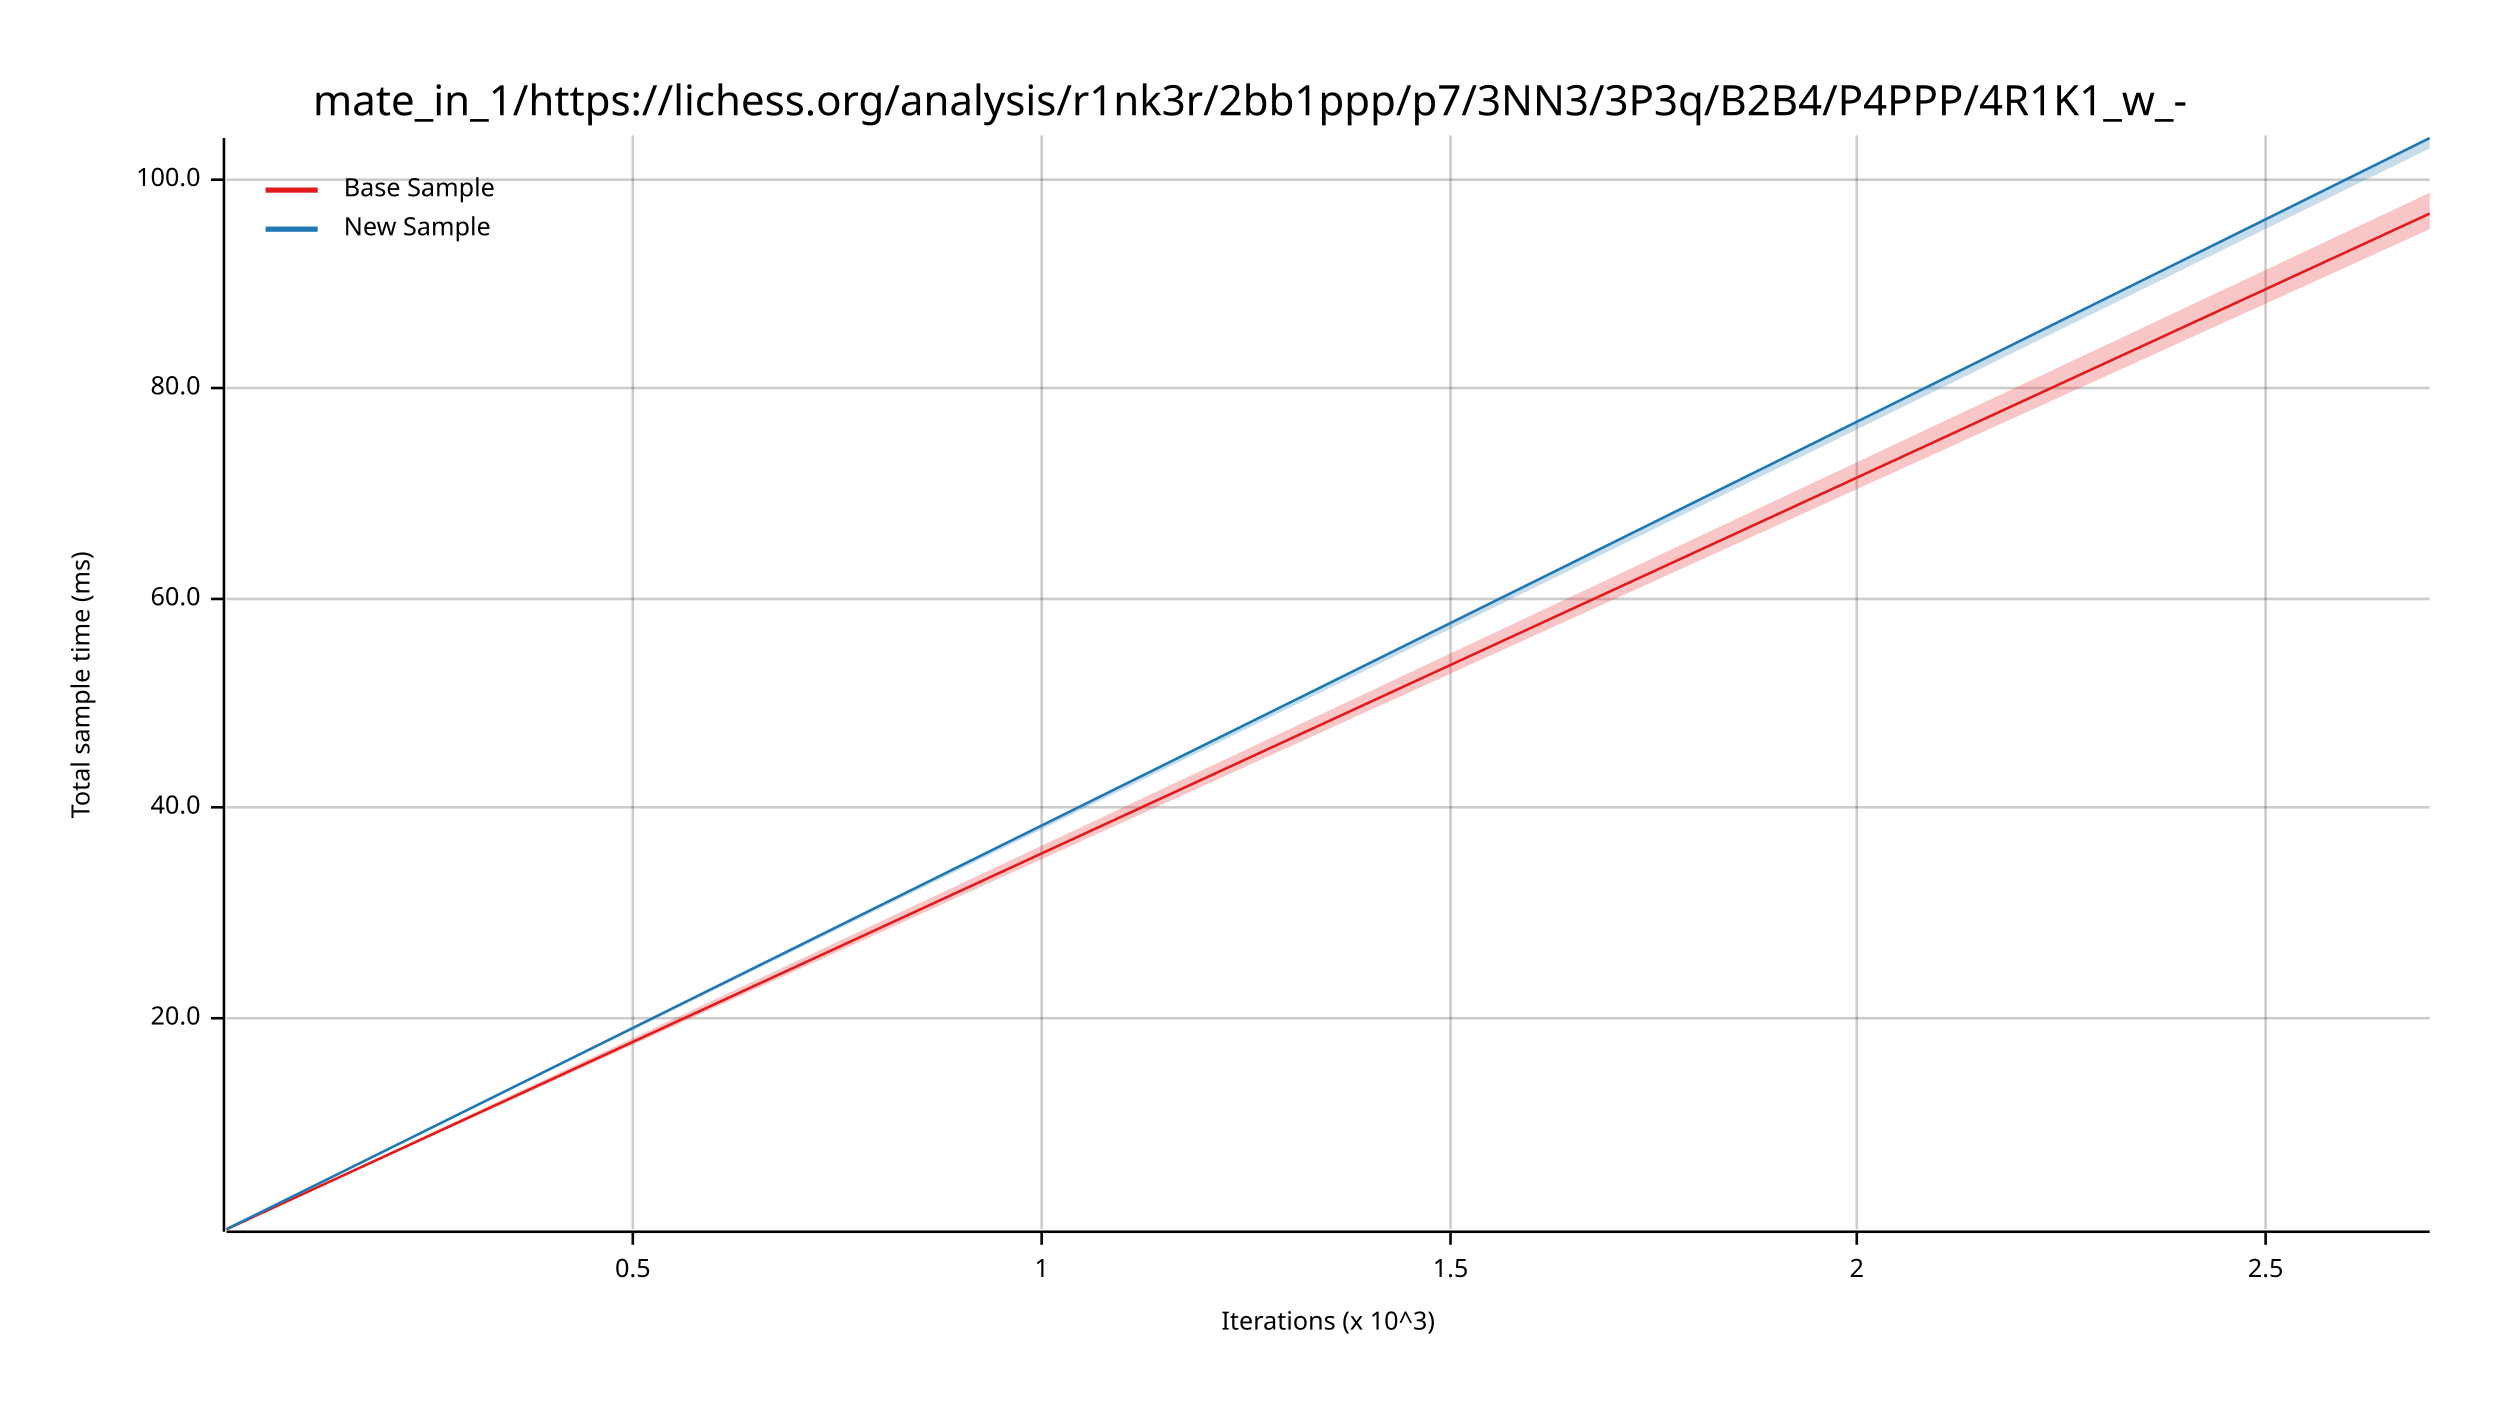
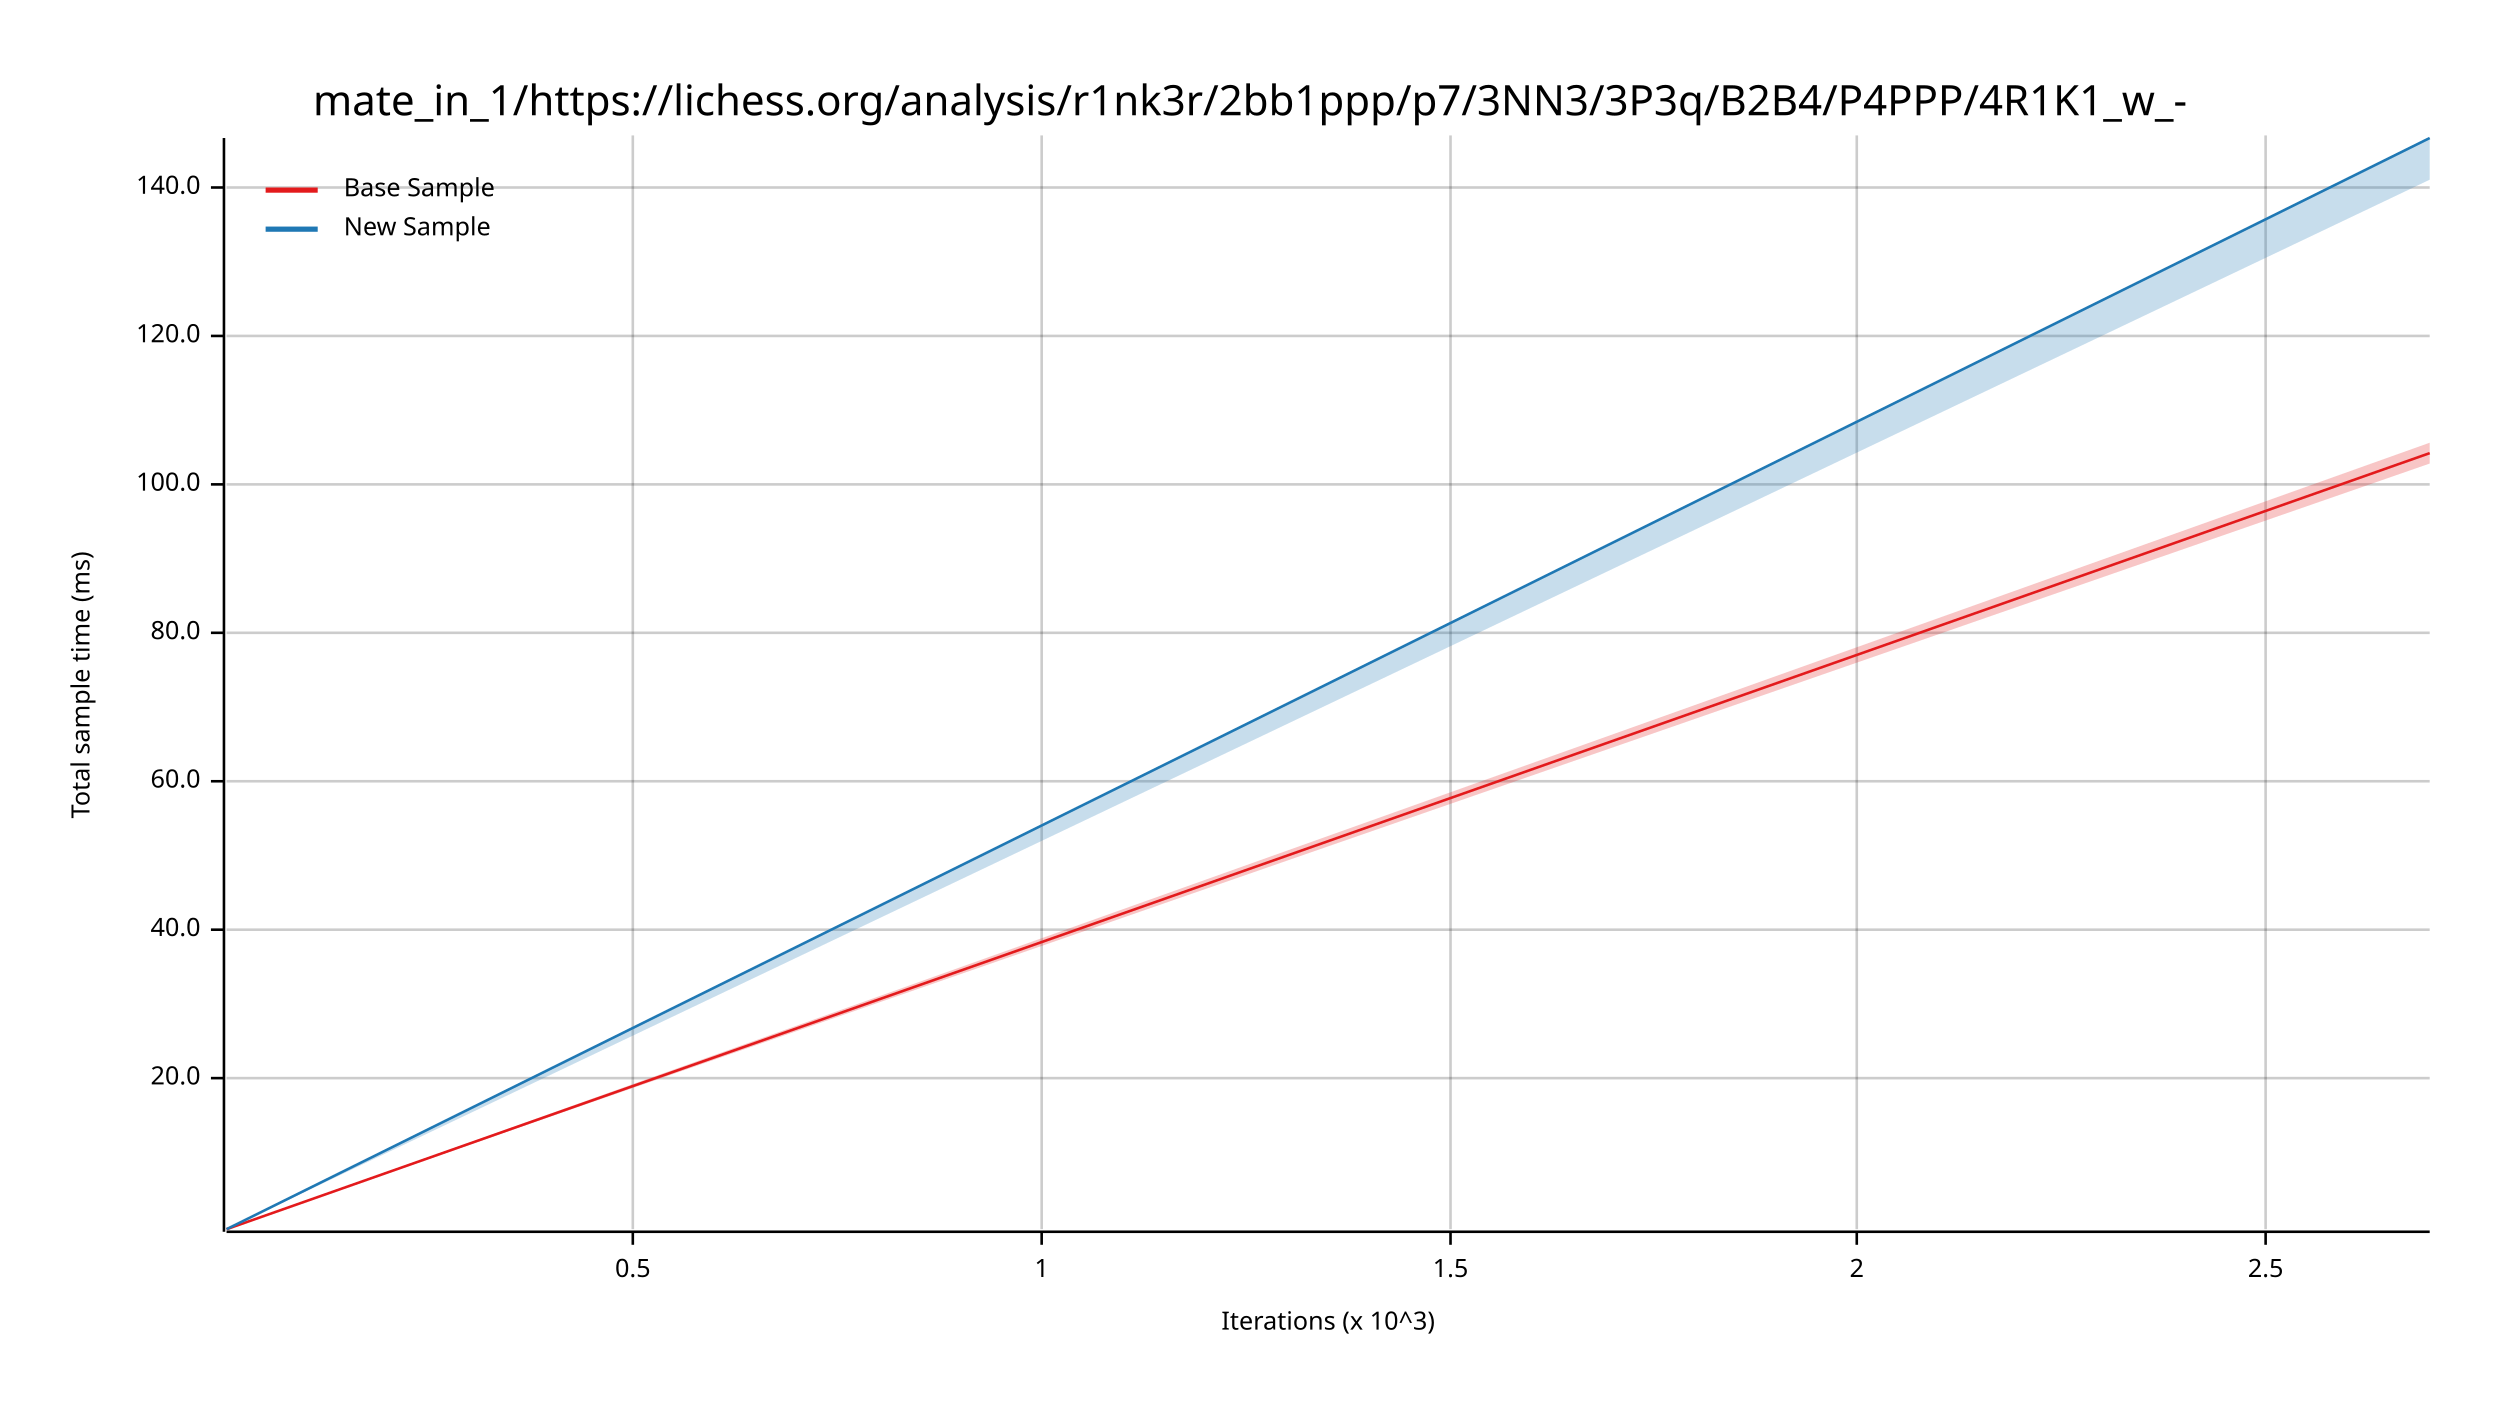
<svg xmlns="http://www.w3.org/2000/svg" width="960" height="540" viewBox="0 0 960 540">
  <text x="480" y="32" dy="0.76em" text-anchor="middle" font-family="sans-serif" font-size="16.129" opacity="1" fill="#000000">
mate_in_1/https://lichess.org/analysis/r1nk3r/2bb1ppp/p7/3NN3/3P3q/B2B4/P4PPP/4R1K1_w_-
</text>
  <text x="27" y="263" dy="0.76em" text-anchor="middle" font-family="sans-serif" font-size="9.677" opacity="1" fill="#000000" transform="rotate(270, 27, 263)">
Total sample time (ms)
</text>
  <text x="510" y="513" dy="-0.5ex" text-anchor="middle" font-family="sans-serif" font-size="9.677" opacity="1" fill="#000000">
Iterations (x 10^3)
</text>
  <line opacity="0.2" stroke="#000000" stroke-width="1" x1="243" y1="472" x2="243" y2="52" />
  <line opacity="0.2" stroke="#000000" stroke-width="1" x1="400" y1="472" x2="400" y2="52" />
  <line opacity="0.2" stroke="#000000" stroke-width="1" x1="557" y1="472" x2="557" y2="52" />
  <line opacity="0.2" stroke="#000000" stroke-width="1" x1="713" y1="472" x2="713" y2="52" />
  <line opacity="0.2" stroke="#000000" stroke-width="1" x1="870" y1="472" x2="870" y2="52" />
-   <line opacity="0.2" stroke="#000000" stroke-width="1" x1="87" y1="391" x2="933" y2="391" />
-   <line opacity="0.2" stroke="#000000" stroke-width="1" x1="87" y1="310" x2="933" y2="310" />
-   <line opacity="0.2" stroke="#000000" stroke-width="1" x1="87" y1="230" x2="933" y2="230" />
-   <line opacity="0.2" stroke="#000000" stroke-width="1" x1="87" y1="149" x2="933" y2="149" />
-   <line opacity="0.2" stroke="#000000" stroke-width="1" x1="87" y1="69" x2="933" y2="69" />
+   <line opacity="0.2" stroke="#000000" stroke-width="1" x1="87" y1="414" x2="933" y2="414" />
+   <line opacity="0.2" stroke="#000000" stroke-width="1" x1="87" y1="357" x2="933" y2="357" />
+   <line opacity="0.2" stroke="#000000" stroke-width="1" x1="87" y1="300" x2="933" y2="300" />
+   <line opacity="0.2" stroke="#000000" stroke-width="1" x1="87" y1="243" x2="933" y2="243" />
+   <line opacity="0.2" stroke="#000000" stroke-width="1" x1="87" y1="186" x2="933" y2="186" />
+   <line opacity="0.2" stroke="#000000" stroke-width="1" x1="87" y1="129" x2="933" y2="129" />
+   <line opacity="0.2" stroke="#000000" stroke-width="1" x1="87" y1="72" x2="933" y2="72" />
  <polyline fill="none" opacity="1" stroke="#000000" stroke-width="1" points="86,53 86,473 " />
-   <text x="77" y="391" dy="0.5ex" text-anchor="end" font-family="sans-serif" font-size="9.677" opacity="1" fill="#000000">
+   <text x="77" y="414" dy="0.5ex" text-anchor="end" font-family="sans-serif" font-size="9.677" opacity="1" fill="#000000">
20.0
</text>
-   <polyline fill="none" opacity="1" stroke="#000000" stroke-width="1" points="81,391 86,391 " />
-   <text x="77" y="310" dy="0.5ex" text-anchor="end" font-family="sans-serif" font-size="9.677" opacity="1" fill="#000000">
+   <polyline fill="none" opacity="1" stroke="#000000" stroke-width="1" points="81,414 86,414 " />
+   <text x="77" y="357" dy="0.5ex" text-anchor="end" font-family="sans-serif" font-size="9.677" opacity="1" fill="#000000">
40.0
</text>
-   <polyline fill="none" opacity="1" stroke="#000000" stroke-width="1" points="81,310 86,310 " />
-   <text x="77" y="230" dy="0.5ex" text-anchor="end" font-family="sans-serif" font-size="9.677" opacity="1" fill="#000000">
+   <polyline fill="none" opacity="1" stroke="#000000" stroke-width="1" points="81,357 86,357 " />
+   <text x="77" y="300" dy="0.5ex" text-anchor="end" font-family="sans-serif" font-size="9.677" opacity="1" fill="#000000">
60.0
</text>
-   <polyline fill="none" opacity="1" stroke="#000000" stroke-width="1" points="81,230 86,230 " />
-   <text x="77" y="149" dy="0.5ex" text-anchor="end" font-family="sans-serif" font-size="9.677" opacity="1" fill="#000000">
+   <polyline fill="none" opacity="1" stroke="#000000" stroke-width="1" points="81,300 86,300 " />
+   <text x="77" y="243" dy="0.5ex" text-anchor="end" font-family="sans-serif" font-size="9.677" opacity="1" fill="#000000">
80.0
</text>
-   <polyline fill="none" opacity="1" stroke="#000000" stroke-width="1" points="81,149 86,149 " />
-   <text x="77" y="69" dy="0.5ex" text-anchor="end" font-family="sans-serif" font-size="9.677" opacity="1" fill="#000000">
+   <polyline fill="none" opacity="1" stroke="#000000" stroke-width="1" points="81,243 86,243 " />
+   <text x="77" y="186" dy="0.5ex" text-anchor="end" font-family="sans-serif" font-size="9.677" opacity="1" fill="#000000">
100.0
</text>
-   <polyline fill="none" opacity="1" stroke="#000000" stroke-width="1" points="81,69 86,69 " />
+   <polyline fill="none" opacity="1" stroke="#000000" stroke-width="1" points="81,186 86,186 " />
+   <text x="77" y="129" dy="0.5ex" text-anchor="end" font-family="sans-serif" font-size="9.677" opacity="1" fill="#000000">
+ 120.0
+ </text>
+   <polyline fill="none" opacity="1" stroke="#000000" stroke-width="1" points="81,129 86,129 " />
+   <text x="77" y="72" dy="0.5ex" text-anchor="end" font-family="sans-serif" font-size="9.677" opacity="1" fill="#000000">
+ 140.0
+ </text>
+   <polyline fill="none" opacity="1" stroke="#000000" stroke-width="1" points="81,72 86,72 " />
  <polyline fill="none" opacity="1" stroke="#000000" stroke-width="1" points="87,473 933,473 " />
  <text x="243" y="483" dy="0.76em" text-anchor="middle" font-family="sans-serif" font-size="9.677" opacity="1" fill="#000000">
0.5
</text>
  <polyline fill="none" opacity="1" stroke="#000000" stroke-width="1" points="243,473 243,478 " />
  <text x="400" y="483" dy="0.76em" text-anchor="middle" font-family="sans-serif" font-size="9.677" opacity="1" fill="#000000">
1
</text>
  <polyline fill="none" opacity="1" stroke="#000000" stroke-width="1" points="400,473 400,478 " />
  <text x="557" y="483" dy="0.76em" text-anchor="middle" font-family="sans-serif" font-size="9.677" opacity="1" fill="#000000">
1.5
</text>
  <polyline fill="none" opacity="1" stroke="#000000" stroke-width="1" points="557,473 557,478 " />
  <text x="713" y="483" dy="0.76em" text-anchor="middle" font-family="sans-serif" font-size="9.677" opacity="1" fill="#000000">
2
</text>
  <polyline fill="none" opacity="1" stroke="#000000" stroke-width="1" points="713,473 713,478 " />
  <text x="870" y="483" dy="0.76em" text-anchor="middle" font-family="sans-serif" font-size="9.677" opacity="1" fill="#000000">
2.5
</text>
  <polyline fill="none" opacity="1" stroke="#000000" stroke-width="1" points="870,473 870,478 " />
-   <polyline fill="none" opacity="1" stroke="#E31A1C" stroke-width="1" points="87,472 933,82 " />
-   <polygon opacity="0.25" fill="#E31A1C" points="87,472 933,88 933,74 " />
+   <polyline fill="none" opacity="1" stroke="#E31A1C" stroke-width="1" points="87,472 933,174 " />
+   <polygon opacity="0.25" fill="#E31A1C" points="87,472 933,178 933,170 " />
  <polyline fill="none" opacity="1" stroke="#1F78B4" stroke-width="1" points="87,472 933,53 " />
-   <polygon opacity="0.25" fill="#1F78B4" points="87,472 933,57 933,53 " />
+   <polygon opacity="0.25" fill="#1F78B4" points="87,472 933,69 933,53 " />
  <text x="132" y="68" dy="0.76em" text-anchor="start" font-family="sans-serif" font-size="9.677" opacity="1" fill="#000000">
Base Sample
</text>
  <text x="132" y="83" dy="0.76em" text-anchor="start" font-family="sans-serif" font-size="9.677" opacity="1" fill="#000000">
New Sample
</text>
  <polyline fill="none" opacity="1" stroke="#E31A1C" stroke-width="2" points="102,73 122,73 " />
  <polyline fill="none" opacity="1" stroke="#1F78B4" stroke-width="2" points="102,88 122,88 " />
</svg>
